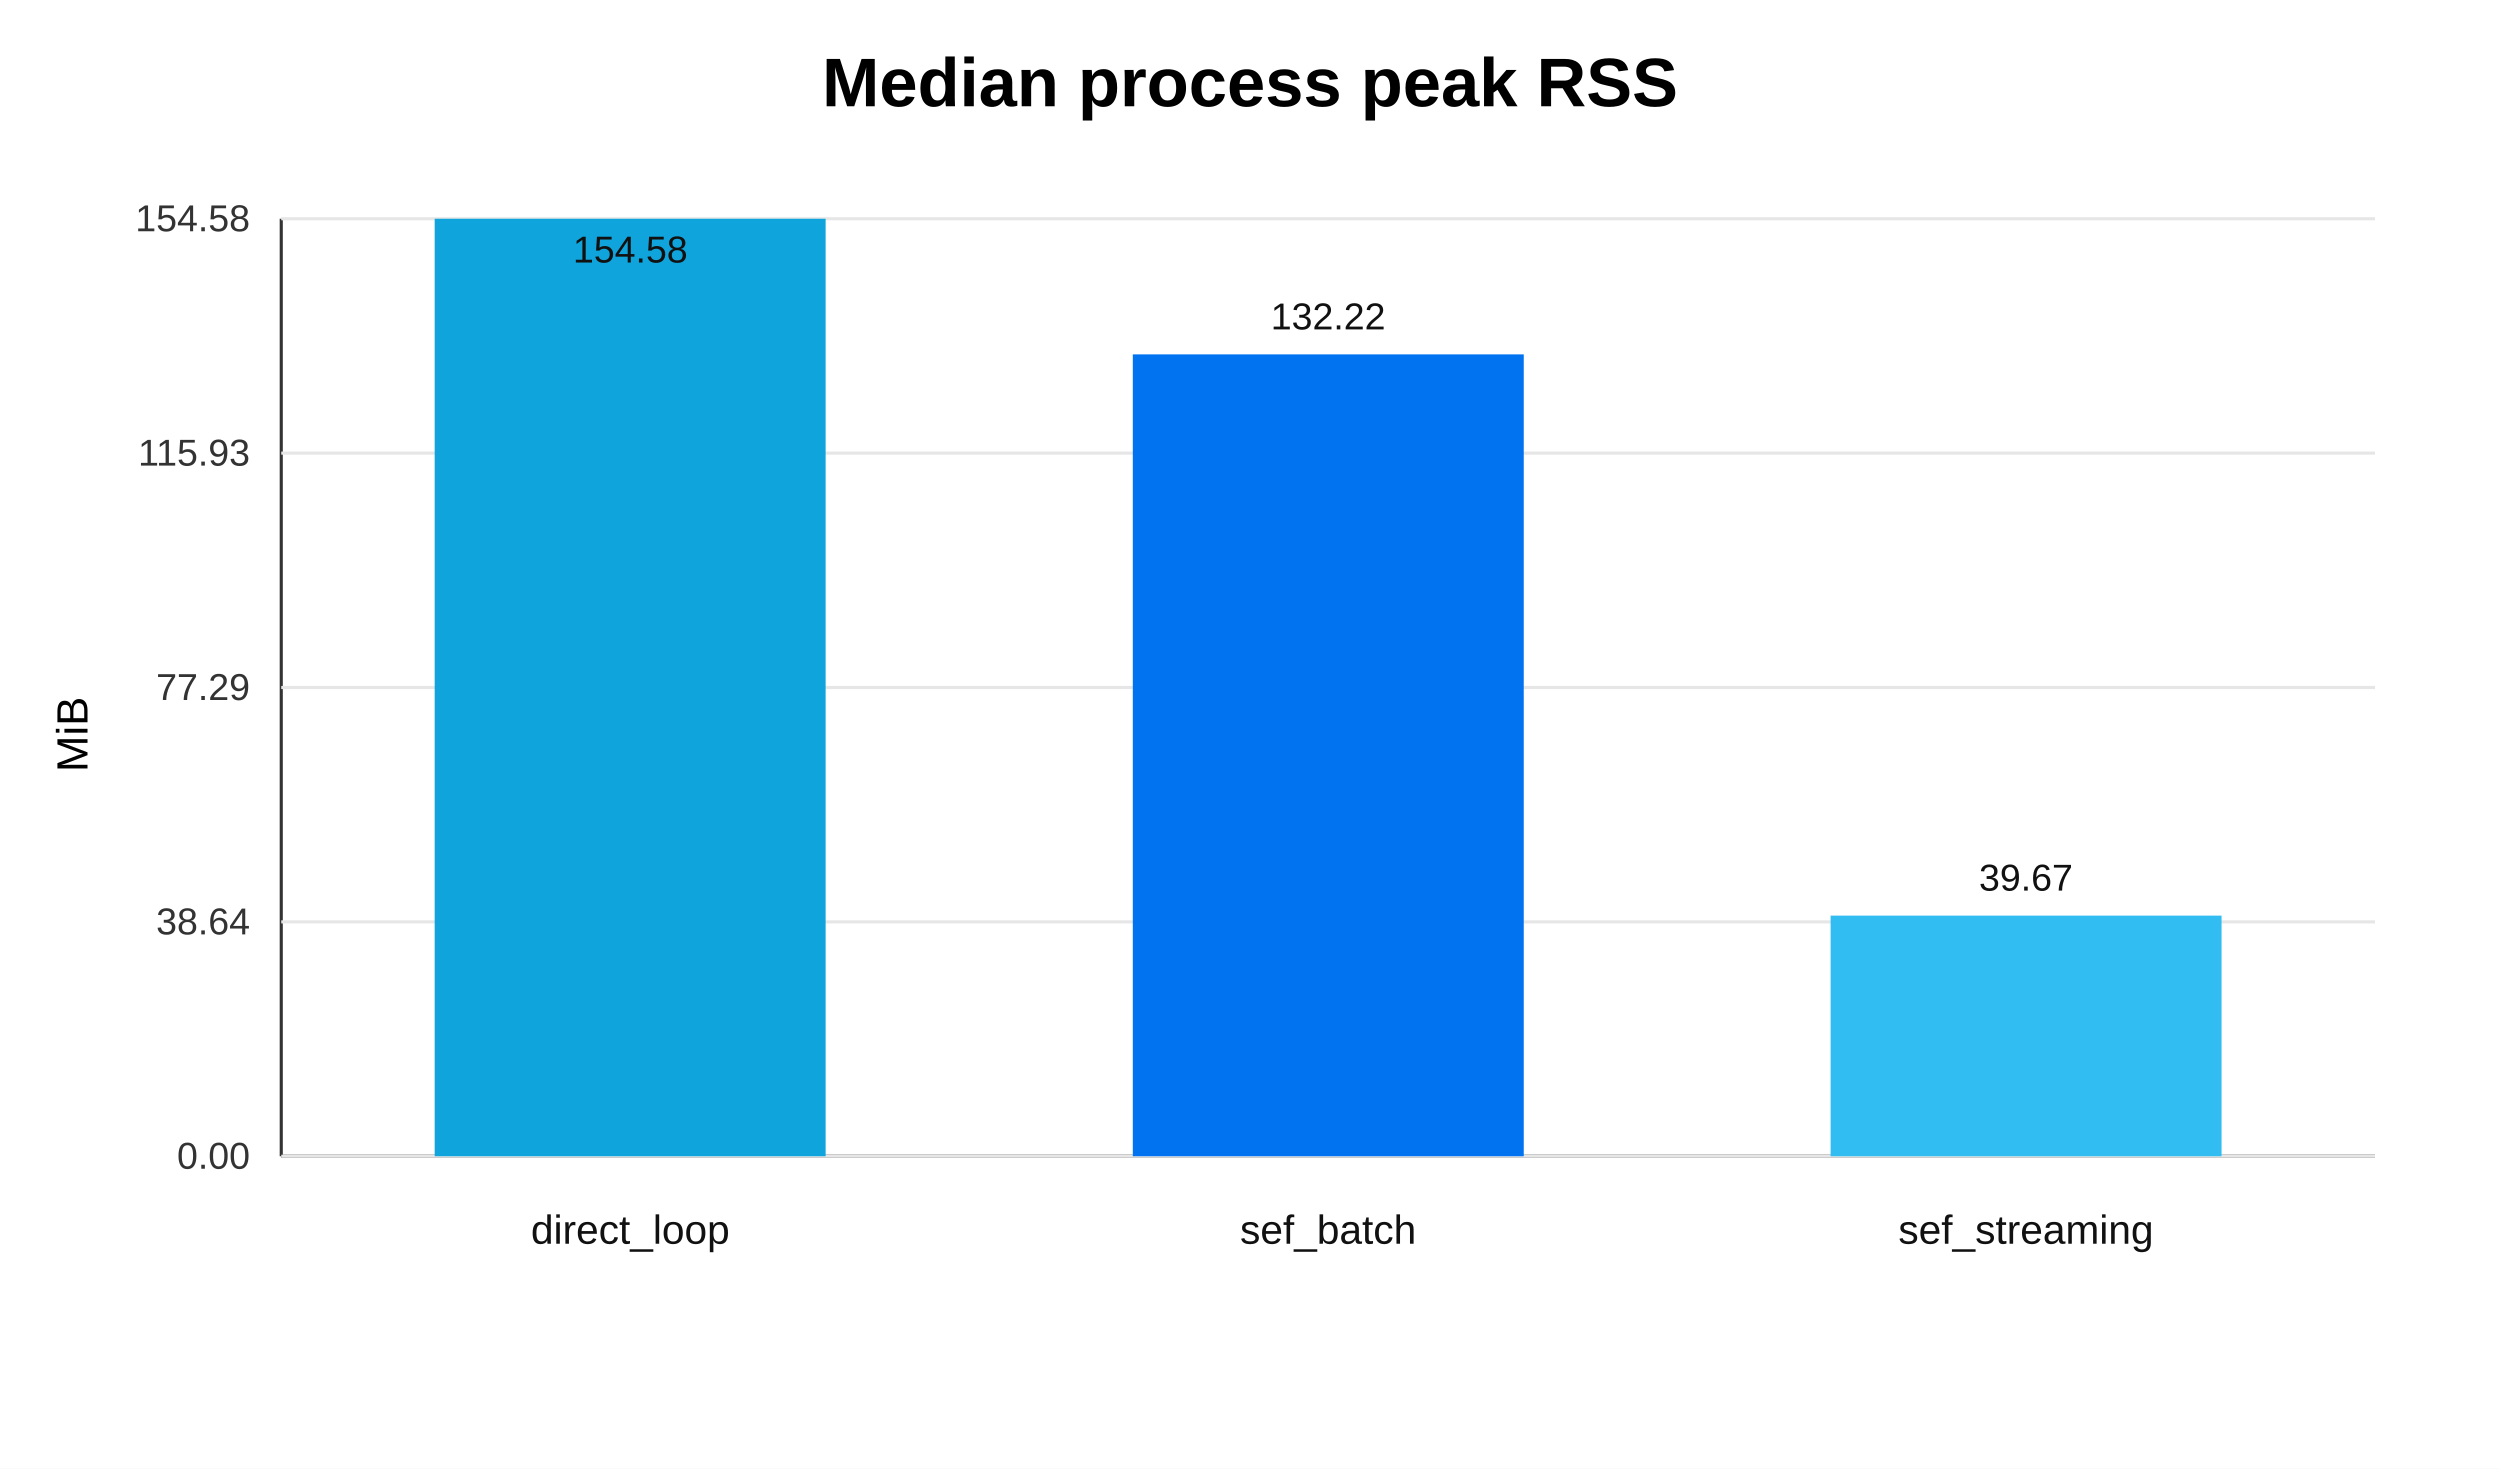
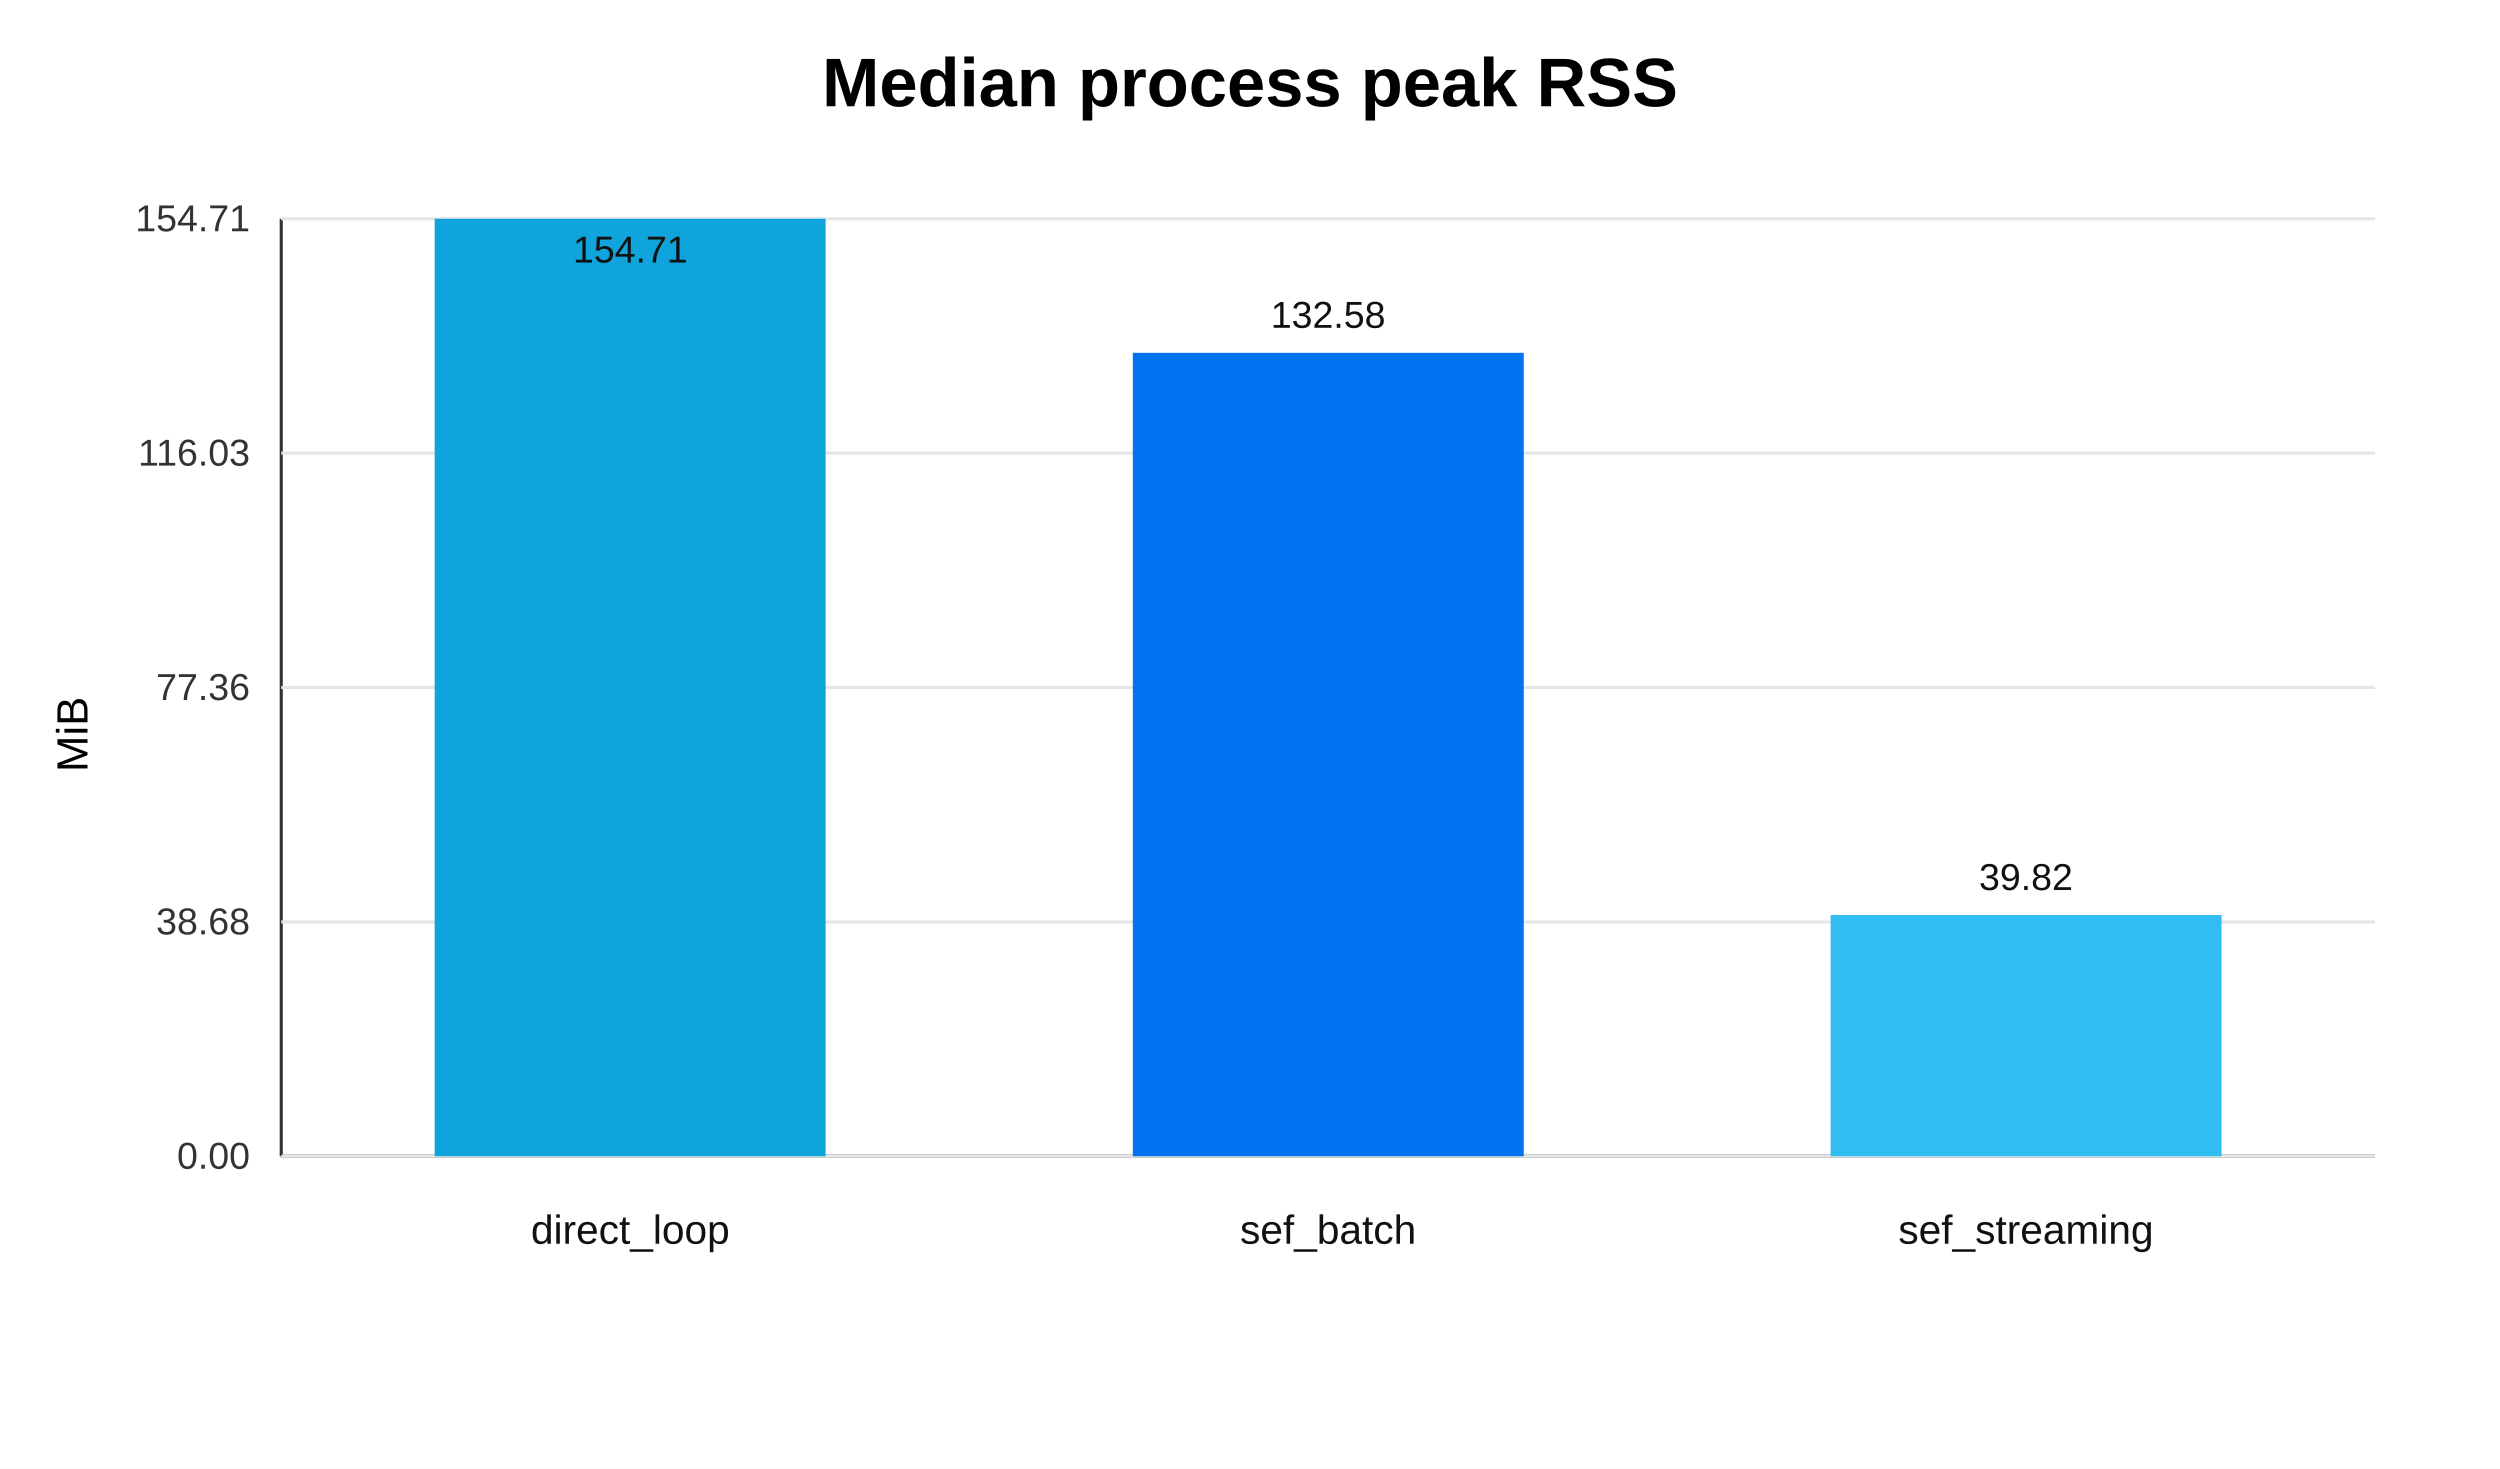
<svg xmlns="http://www.w3.org/2000/svg" width="800" height="470" viewBox="0 0 800 470">
  <rect width="100%" height="100%" fill="#ffffff" />
  <text x="400.0" y="34" text-anchor="middle" font-family="Arial" font-size="22" font-weight="700">Median process peak RSS</text>
  <text x="28" y="235.0" transform="rotate(-90 28 235.0)" text-anchor="middle" font-family="Arial" font-size="14">MiB</text>
  <line x1="90" y1="370" x2="760" y2="370" stroke="#333" stroke-width="1" />
  <line x1="90" y1="70" x2="90" y2="370" stroke="#333" stroke-width="1" />
  <line x1="90" y1="370.0" x2="760" y2="370.0" stroke="#e6e6e6" stroke-width="1" />
  <text x="80" y="374.0" text-anchor="end" font-family="Arial" font-size="12" fill="#333">0.00</text>
  <line x1="90" y1="295.0" x2="760" y2="295.0" stroke="#e6e6e6" stroke-width="1" />
-   <text x="80" y="299.0" text-anchor="end" font-family="Arial" font-size="12" fill="#333">38.64</text>
+   <text x="80" y="299.0" text-anchor="end" font-family="Arial" font-size="12" fill="#333">38.68</text>
  <line x1="90" y1="220.0" x2="760" y2="220.0" stroke="#e6e6e6" stroke-width="1" />
-   <text x="80" y="224.0" text-anchor="end" font-family="Arial" font-size="12" fill="#333">77.29</text>
+   <text x="80" y="224.0" text-anchor="end" font-family="Arial" font-size="12" fill="#333">77.36</text>
  <line x1="90" y1="145.0" x2="760" y2="145.0" stroke="#e6e6e6" stroke-width="1" />
-   <text x="80" y="149.0" text-anchor="end" font-family="Arial" font-size="12" fill="#333">115.93</text>
+   <text x="80" y="149.0" text-anchor="end" font-family="Arial" font-size="12" fill="#333">116.03</text>
  <line x1="90" y1="70.0" x2="760" y2="70.0" stroke="#e6e6e6" stroke-width="1" />
-   <text x="80" y="74.0" text-anchor="end" font-family="Arial" font-size="12" fill="#333">154.58</text>
+   <text x="80" y="74.0" text-anchor="end" font-family="Arial" font-size="12" fill="#333">154.71</text>
  <rect x="139.1" y="70.0" width="125.1" height="300.0" fill="#0FA4DB" />
-   <text x="201.7" y="84.0" text-anchor="middle" font-family="Arial" font-size="12" fill="#111">154.58</text>
+   <text x="201.7" y="84.0" text-anchor="middle" font-family="Arial" font-size="12" fill="#111">154.71</text>
  <text x="201.7" y="398.0" text-anchor="middle" font-family="Arial" font-size="13" fill="#111">direct_loop</text>
-   <rect x="362.5" y="113.4" width="125.1" height="256.6" fill="#0173F1" />
-   <text x="425.0" y="105.4" text-anchor="middle" font-family="Arial" font-size="12" fill="#111">132.22</text>
+   <rect x="362.5" y="112.9" width="125.1" height="257.1" fill="#0173F1" />
+   <text x="425.0" y="104.9" text-anchor="middle" font-family="Arial" font-size="12" fill="#111">132.58</text>
  <text x="425.0" y="398.0" text-anchor="middle" font-family="Arial" font-size="13" fill="#111">sef_batch</text>
-   <rect x="585.8" y="293.0" width="125.1" height="77.0" fill="#31BDF1" />
-   <text x="648.3" y="285.0" text-anchor="middle" font-family="Arial" font-size="12" fill="#111">39.67</text>
+   <rect x="585.8" y="292.8" width="125.1" height="77.2" fill="#31BDF1" />
+   <text x="648.3" y="284.8" text-anchor="middle" font-family="Arial" font-size="12" fill="#111">39.82</text>
  <text x="648.3" y="398.0" text-anchor="middle" font-family="Arial" font-size="13" fill="#111">sef_streaming</text>
</svg>
